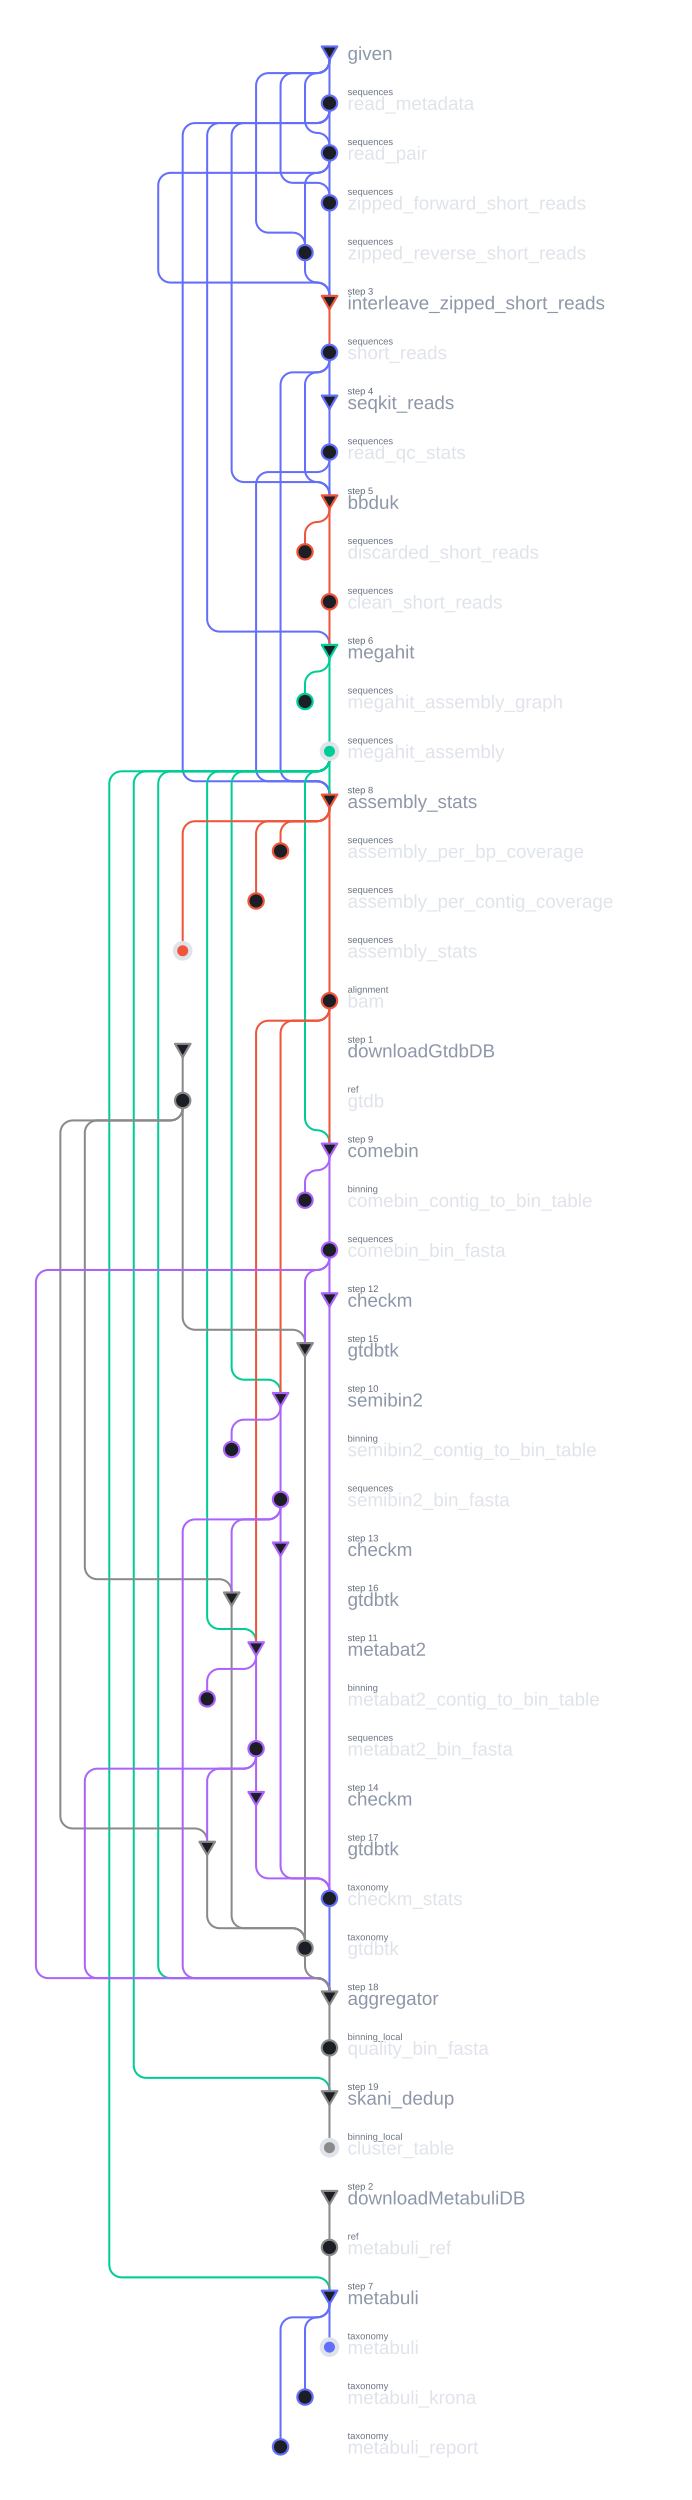
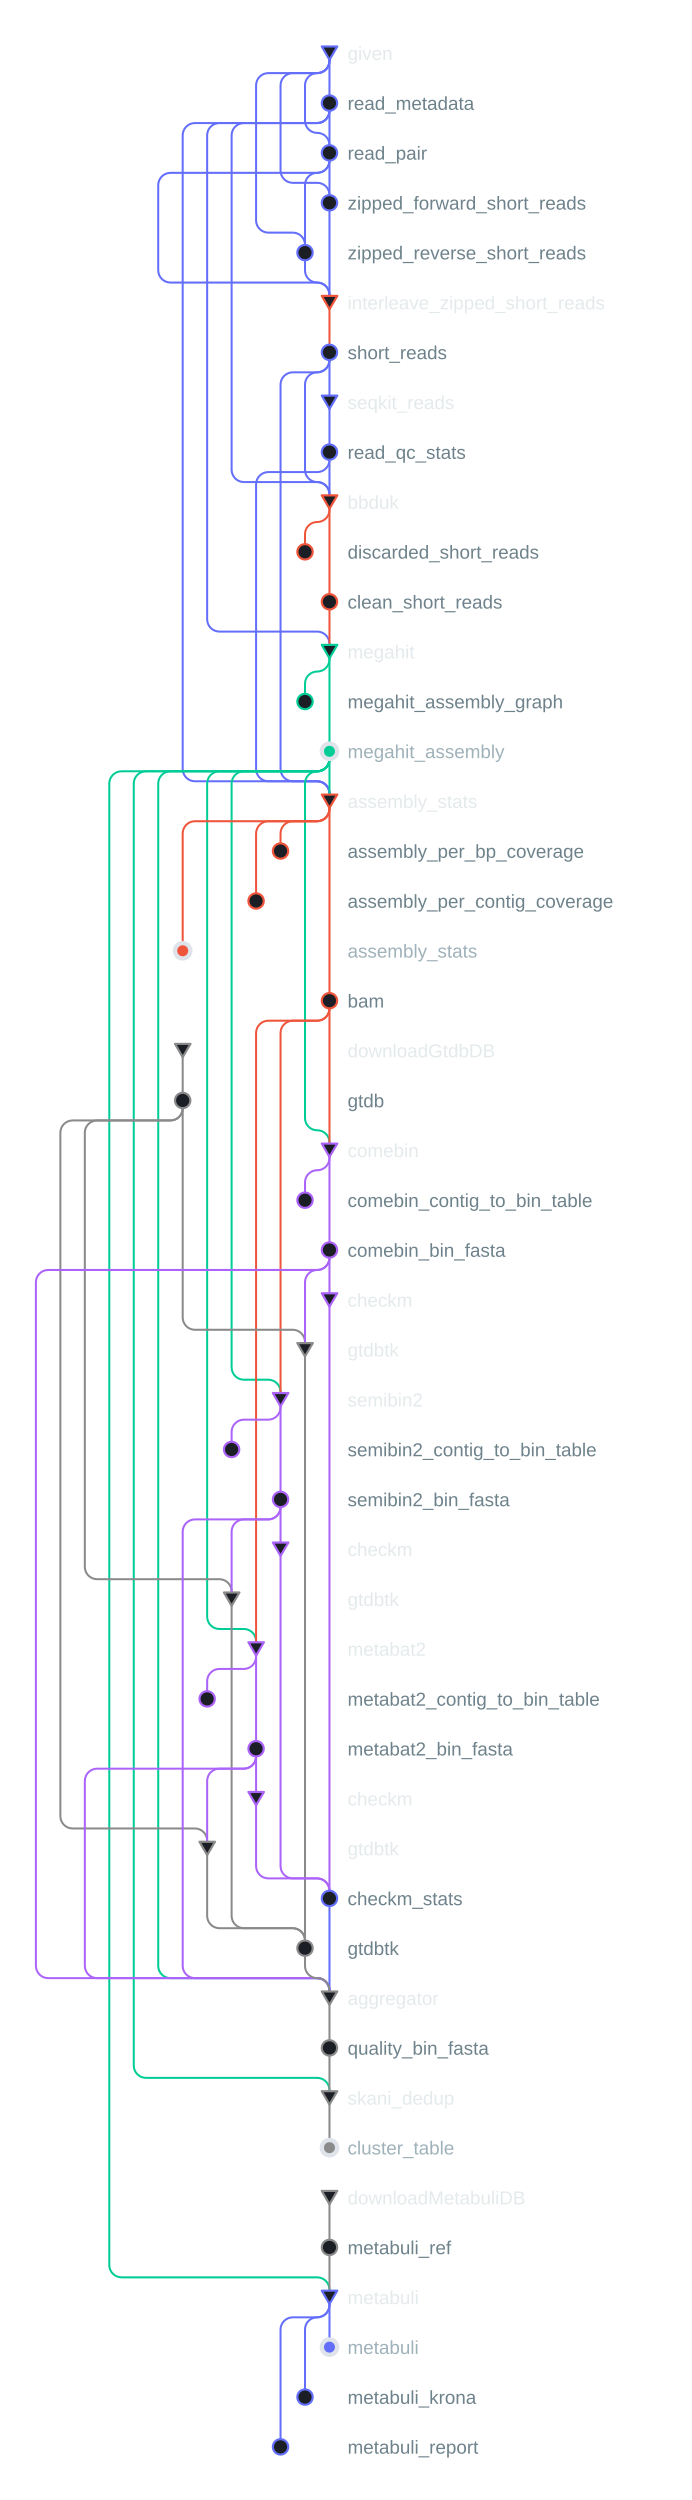
<svg xmlns="http://www.w3.org/2000/svg" width="478" height="1727" viewBox="0 0 478 1727">
  <g fill="none" stroke="#8D97A8" stroke-width="1.4" stroke-linejoin="round" stroke-linecap="round">
    <path d="M 227.6,41.3 L 227.6,65.8" stroke="#636EFA" />
    <path d="M 227.6,41.3 L 227.6,42.1 A 8.4,8.4 0 0 1 219.2,50.5 A 8.4,8.4 0 0 0 210.7,59.0 L 210.7,83.4 A 8.4,8.4 0 0 0 219.2,91.8 A 8.4,8.4 0 0 1 227.6,100.3 L 227.6,100.3" stroke="#636EFA" />
    <path d="M 227.6,41.3 L 227.6,42.1 A 8.5,8.5 0 0 1 219.2,50.5 L 202.3,50.5 A 8.5,8.5 0 0 0 193.8,59.0 L 193.8,117.8 A 8.5,8.5 0 0 0 202.3,126.3 L 219.2,126.3 A 8.4,8.4 0 0 1 227.6,134.7 L 227.6,134.7" stroke="#636EFA" />
    <path d="M 227.6,41.3 L 227.6,42.1 A 8.5,8.5 0 0 1 219.2,50.5 L 185.4,50.5 A 8.5,8.5 0 0 0 176.9,59.0 L 176.9,152.3 A 8.5,8.5 0 0 0 185.4,160.7 L 202.3,160.7 A 8.4,8.4 0 0 1 210.7,169.2 L 210.7,169.2" stroke="#636EFA" />
    <path d="M 227.6,76.5 L 227.6,100.3" stroke="#636EFA" />
    <path d="M 227.6,76.5 A 8.5,8.5 0 0 1 219.2,85.0 L 168.5,85.0 A 8.5,8.5 0 0 0 160.0,93.4 L 160.0,324.5 A 8.5,8.5 0 0 0 168.5,333.0 L 219.2,333.0 A 8.5,8.5 0 0 1 227.6,341.4 L 227.6,342.2" stroke="#636EFA" />
    <path d="M 227.6,76.5 A 8.5,8.5 0 0 1 219.2,85.0 L 151.6,85.0 A 8.5,8.5 0 0 0 143.1,93.4 L 143.1,427.9 A 8.5,8.5 0 0 0 151.6,436.3 L 219.2,436.3 A 8.5,8.5 0 0 1 227.6,444.8 L 227.6,445.5" stroke="#636EFA" />
    <path d="M 227.6,76.5 A 8.5,8.5 0 0 1 219.2,85.0 L 134.7,85.0 A 8.5,8.5 0 0 0 126.2,93.4 L 126.2,531.2 A 8.5,8.5 0 0 0 134.7,539.7 L 219.2,539.7 A 8.5,8.5 0 0 1 227.6,548.1 L 227.6,548.9" stroke="#636EFA" />
    <path d="M 227.6,111.0 L 227.6,134.7" stroke="#636EFA" />
    <path d="M 227.6,111.0 L 227.6,111.0 A 8.4,8.4 0 0 1 219.2,119.4 A 8.4,8.4 0 0 0 210.7,127.9 L 210.7,169.2" stroke="#636EFA" />
    <path d="M 227.6,111.0 A 8.5,8.5 0 0 1 219.2,119.4 L 117.8,119.4 A 8.5,8.5 0 0 0 109.3,127.9 L 109.3,186.7 A 8.5,8.5 0 0 0 117.8,195.2 L 219.2,195.2 A 8.5,8.5 0 0 1 227.6,203.6 L 227.6,204.4" stroke="#636EFA" />
    <path d="M 227.6,145.4 L 227.6,204.4" stroke="#636EFA" />
    <path d="M 210.7,179.9 L 210.7,186.7 A 8.4,8.4 0 0 0 219.2,195.2 A 8.4,8.4 0 0 1 227.6,203.6 L 227.6,204.4" stroke="#636EFA" />
    <path d="M 227.6,213.6 L 227.6,238.1" stroke="#EF553B" />
    <path d="M 227.6,248.8 L 227.6,273.3" stroke="#636EFA" />
    <path d="M 227.6,248.8 L 227.6,248.8 A 8.4,8.4 0 0 1 219.2,257.2 A 8.4,8.4 0 0 0 210.7,265.7 L 210.7,324.5 A 8.4,8.4 0 0 0 219.2,333.0 A 8.4,8.4 0 0 1 227.6,341.4 L 227.6,342.2" stroke="#636EFA" />
    <path d="M 227.6,248.8 L 227.6,248.8 A 8.5,8.5 0 0 1 219.2,257.2 L 202.3,257.2 A 8.5,8.5 0 0 0 193.8,265.7 L 193.8,531.2 A 8.5,8.5 0 0 0 202.3,539.7 L 219.2,539.7 A 8.5,8.5 0 0 1 227.6,548.1 L 227.6,548.9" stroke="#636EFA" />
    <path d="M 227.6,282.5 L 227.6,307.0" stroke="#636EFA" />
    <path d="M 227.6,317.7 L 227.6,342.2" stroke="#636EFA" />
    <path d="M 227.6,317.7 A 8.4,8.4 0 0 1 219.2,326.1 L 185.4,326.1 A 8.5,8.5 0 0 0 176.9,334.6 L 176.9,531.2 A 8.5,8.5 0 0 0 185.4,539.7 L 219.2,539.7 A 8.5,8.5 0 0 1 227.6,548.1 L 227.6,548.9" stroke="#636EFA" />
    <path d="M 227.6,351.4 L 227.6,410.3" stroke="#EF553B" />
    <path d="M 227.6,351.4 L 227.6,352.1 A 8.4,8.4 0 0 1 219.2,360.6 A 8.4,8.4 0 0 0 210.7,369.0 L 210.7,375.9" stroke="#EF553B" />
    <path d="M 227.6,421.0 L 227.6,445.5" stroke="#EF553B" />
    <path d="M 227.6,454.7 L 227.6,513.7" stroke="#00CC96" />
    <path d="M 227.6,454.7 L 227.6,455.5 A 8.4,8.4 0 0 1 219.2,463.9 A 8.4,8.4 0 0 0 210.7,472.4 L 210.7,479.2" stroke="#00CC96" />
    <path d="M 227.6,524.4 L 227.6,548.9" stroke="#00CC96" />
    <path d="M 227.6,524.4 A 8.4,8.4 0 0 1 219.2,532.8 L 219.2,532.8 A 8.5,8.5 0 0 0 210.7,541.3 L 210.7,772.4 A 8.4,8.4 0 0 0 219.2,780.8 A 8.4,8.4 0 0 1 227.6,789.3 L 227.6,790.0" stroke="#00CC96" />
    <path d="M 227.6,524.4 A 8.4,8.4 0 0 1 219.2,532.8 L 168.5,532.8 A 8.5,8.5 0 0 0 160.0,541.3 L 160.0,944.6 A 8.5,8.5 0 0 0 168.5,953.1 L 185.4,953.1 A 8.5,8.5 0 0 1 193.8,961.5 L 193.8,962.3" stroke="#00CC96" />
    <path d="M 227.6,524.4 A 8.4,8.4 0 0 1 219.2,532.8 L 151.6,532.8 A 8.5,8.5 0 0 0 143.1,541.3 L 143.1,1116.9 A 8.5,8.5 0 0 0 151.6,1125.3 L 168.5,1125.3 A 8.5,8.5 0 0 1 176.9,1133.8 L 176.9,1134.5" stroke="#00CC96" />
    <path d="M 227.6,524.4 A 8.4,8.4 0 0 1 219.2,532.8 L 117.8,532.8 A 8.5,8.5 0 0 0 109.3,541.3 L 109.3,1358.0 A 8.5,8.5 0 0 0 117.8,1366.5 L 219.2,1366.5 A 8.5,8.5 0 0 1 227.6,1374.9 L 227.6,1375.7" stroke="#00CC96" />
    <path d="M 227.6,524.4 A 8.4,8.4 0 0 1 219.2,532.8 L 100.9,532.8 A 8.5,8.5 0 0 0 92.4,541.3 L 92.4,1426.9 A 8.5,8.5 0 0 0 100.9,1435.4 L 219.2,1435.4 A 8.5,8.5 0 0 1 227.6,1443.8 L 227.6,1444.6" stroke="#00CC96" />
    <path d="M 227.6,524.4 A 8.4,8.4 0 0 1 219.2,532.8 L 84.0,532.8 A 8.5,8.5 0 0 0 75.5,541.3 L 75.5,1564.7 A 8.5,8.5 0 0 0 84.0,1573.2 L 219.2,1573.2 A 8.5,8.5 0 0 1 227.6,1581.6 L 227.6,1582.4" stroke="#00CC96" />
    <path d="M 227.6,558.1 L 227.6,685.9" stroke="#EF553B" />
    <path d="M 227.6,558.1 L 227.6,558.8 A 8.5,8.5 0 0 1 219.2,567.3 L 202.3,567.3 A 8.5,8.5 0 0 0 193.8,575.7 L 193.8,582.6" stroke="#EF553B" />
    <path d="M 227.6,558.1 L 227.6,558.8 A 8.5,8.5 0 0 1 219.2,567.3 L 185.4,567.3 A 8.5,8.5 0 0 0 176.9,575.7 L 176.9,617.0" stroke="#EF553B" />
    <path d="M 227.6,558.1 L 227.6,558.8 A 8.5,8.5 0 0 1 219.2,567.3 L 134.7,567.3 A 8.5,8.5 0 0 0 126.2,575.7 L 126.2,651.5" stroke="#EF553B" />
    <path d="M 227.6,696.6 L 227.6,790.0" stroke="#EF553B" />
    <path d="M 227.6,696.6 A 8.4,8.4 0 0 1 219.2,705.1 L 202.3,705.1 A 8.5,8.5 0 0 0 193.8,713.5 L 193.8,962.3" stroke="#EF553B" />
    <path d="M 227.6,696.6 A 8.4,8.4 0 0 1 219.2,705.1 L 185.4,705.1 A 8.5,8.5 0 0 0 176.9,713.5 L 176.9,1134.5" stroke="#EF553B" />
    <path d="M 126.2,730.3 L 126.2,754.8" stroke="#8A8A8A" />
    <path d="M 126.2,765.5 L 126.2,910.2 A 8.5,8.5 0 0 0 134.7,918.6 L 202.3,918.6 A 8.5,8.5 0 0 1 210.7,927.1 L 210.7,927.8" stroke="#8A8A8A" />
    <path d="M 126.2,765.5 A 8.4,8.4 0 0 1 117.8,774.0 L 67.1,774.0 A 8.5,8.5 0 0 0 58.6,782.4 L 58.6,1082.4 A 8.5,8.5 0 0 0 67.1,1090.9 L 151.6,1090.9 A 8.5,8.5 0 0 1 160.0,1099.3 L 160.0,1100.1" stroke="#8A8A8A" />
    <path d="M 126.2,765.5 A 8.4,8.4 0 0 1 117.8,774.0 L 50.2,774.0 A 8.5,8.5 0 0 0 41.7,782.4 L 41.7,1254.7 A 8.5,8.5 0 0 0 50.2,1263.1 L 134.7,1263.1 A 8.5,8.5 0 0 1 143.1,1271.6 L 143.1,1272.3" stroke="#8A8A8A" />
    <path d="M 227.6,799.2 L 227.6,858.2" stroke="#AB63FA" />
    <path d="M 227.6,799.2 L 227.6,800.0 A 8.4,8.4 0 0 1 219.2,808.4 A 8.4,8.4 0 0 0 210.7,816.9 L 210.7,823.7" stroke="#AB63FA" />
    <path d="M 227.6,868.9 L 227.6,893.4" stroke="#AB63FA" />
    <path d="M 227.6,868.9 A 8.4,8.4 0 0 1 219.2,877.3 L 219.2,877.3 A 8.5,8.5 0 0 0 210.7,885.8 L 210.7,927.8" stroke="#AB63FA" />
    <path d="M 227.6,868.9 A 8.4,8.4 0 0 1 219.2,877.3 L 33.3,877.3 A 8.5,8.5 0 0 0 24.8,885.8 L 24.8,1358.0 A 8.5,8.5 0 0 0 33.3,1366.5 L 219.2,1366.5 A 8.5,8.5 0 0 1 227.6,1374.9 L 227.6,1375.7" stroke="#AB63FA" />
    <path d="M 227.6,902.6 L 227.6,1306.0" stroke="#AB63FA" />
    <path d="M 210.7,937.0 L 210.7,1340.5" stroke="#8A8A8A" />
    <path d="M 193.8,971.5 L 193.8,1030.4" stroke="#AB63FA" />
    <path d="M 193.8,971.5 L 193.8,972.2 A 8.5,8.5 0 0 1 185.4,980.7 L 168.5,980.7 A 8.5,8.5 0 0 0 160.0,989.1 L 160.0,996.0" stroke="#AB63FA" />
    <path d="M 193.8,1041.1 L 193.8,1065.6" stroke="#AB63FA" />
    <path d="M 193.8,1041.1 A 8.5,8.5 0 0 1 185.4,1049.6 L 168.5,1049.6 A 8.5,8.5 0 0 0 160.0,1058.0 L 160.0,1100.1" stroke="#AB63FA" />
    <path d="M 193.8,1041.1 A 8.5,8.5 0 0 1 185.4,1049.6 L 134.7,1049.6 A 8.5,8.5 0 0 0 126.2,1058.0 L 126.2,1358.0 A 8.5,8.5 0 0 0 134.7,1366.5 L 219.2,1366.5 A 8.5,8.5 0 0 1 227.6,1374.9 L 227.6,1375.7" stroke="#AB63FA" />
    <path d="M 193.8,1074.8 L 193.8,1289.1 A 8.5,8.5 0 0 0 202.3,1297.6 L 219.2,1297.6 A 8.5,8.5 0 0 1 227.6,1306.0 L 227.6,1306.0" stroke="#AB63FA" />
    <path d="M 160.0,1109.3 L 160.0,1323.6 A 8.5,8.5 0 0 0 168.5,1332.0 L 202.3,1332.0 A 8.5,8.5 0 0 1 210.7,1340.5 L 210.7,1340.5" stroke="#8A8A8A" />
    <path d="M 176.9,1143.7 L 176.9,1202.7" stroke="#AB63FA" />
    <path d="M 176.9,1143.7 L 176.9,1144.5 A 8.5,8.5 0 0 1 168.5,1152.9 L 151.6,1152.9 A 8.5,8.5 0 0 0 143.1,1161.4 L 143.1,1168.2" stroke="#AB63FA" />
    <path d="M 176.9,1213.4 L 176.9,1237.9" stroke="#AB63FA" />
    <path d="M 176.9,1213.4 A 8.5,8.5 0 0 1 168.5,1221.8 L 151.6,1221.8 A 8.5,8.5 0 0 0 143.1,1230.3 L 143.1,1272.3" stroke="#AB63FA" />
    <path d="M 176.9,1213.4 A 8.5,8.5 0 0 1 168.5,1221.8 L 67.1,1221.8 A 8.5,8.5 0 0 0 58.6,1230.3 L 58.6,1358.0 A 8.5,8.5 0 0 0 67.1,1366.5 L 219.2,1366.5 A 8.5,8.5 0 0 1 227.6,1374.9 L 227.6,1375.7" stroke="#AB63FA" />
    <path d="M 176.9,1247.1 L 176.9,1289.1 A 8.5,8.5 0 0 0 185.4,1297.6 L 219.2,1297.6 A 8.5,8.5 0 0 1 227.6,1306.0 L 227.6,1306.0" stroke="#AB63FA" />
    <path d="M 143.1,1281.5 L 143.1,1323.6 A 8.5,8.5 0 0 0 151.6,1332.0 L 202.3,1332.0 A 8.5,8.5 0 0 1 210.7,1340.5 L 210.7,1340.5" stroke="#8A8A8A" />
    <path d="M 227.6,1316.7 L 227.6,1375.7" stroke="#636EFA" />
    <path d="M 210.7,1351.2 L 210.7,1358.0 A 8.4,8.4 0 0 0 219.2,1366.5 A 8.4,8.4 0 0 1 227.6,1374.9 L 227.6,1375.7" stroke="#8A8A8A" />
    <path d="M 227.6,1384.9 L 227.6,1409.4" stroke="#8A8A8A" />
    <path d="M 227.6,1420.1 L 227.6,1444.6" stroke="#8A8A8A" />
    <path d="M 227.6,1453.8 L 227.6,1478.3" stroke="#8A8A8A" />
    <path d="M 227.6,1522.7 L 227.6,1547.2" stroke="#8A8A8A" />
    <path d="M 227.6,1557.9 L 227.6,1582.4" stroke="#8A8A8A" />
    <path d="M 227.6,1591.6 L 227.6,1616.1" stroke="#636EFA" />
    <path d="M 227.6,1591.6 L 227.6,1592.3 A 8.4,8.4 0 0 1 219.2,1600.8 A 8.4,8.4 0 0 0 210.7,1609.2 L 210.7,1650.5" stroke="#636EFA" />
    <path d="M 227.6,1591.6 L 227.6,1592.3 A 8.5,8.5 0 0 1 219.2,1600.8 L 202.3,1600.8 A 8.5,8.5 0 0 0 193.8,1609.2 L 193.8,1685.0" stroke="#636EFA" />
  </g>
  <g>
    <polygon points="222.3,32.1 233.0,32.1 227.6,41.3" fill="#1B1E24" stroke="#636EFA" stroke-width="1.5" stroke-linejoin="round" />
-     <text x="240.1" y="41.4" font-family="Arial" font-size="13" fill="#8D97A8" text-anchor="start">given</text>
+     <text x="240.1" y="41.4" font-family="Arial" font-size="13" fill="#E4EAEC" text-anchor="start">given</text>
  </g>
  <g>
    <circle cx="227.6" cy="71.2" r="5.3" fill="#1B1E24" stroke="#636EFA" stroke-width="1.5" />
-     <text x="240.1" y="65.7" font-family="Arial" font-size="6.5" fill="#6B7484" text-anchor="start">sequences</text>
-     <text x="240.1" y="75.9" font-family="Arial" font-size="13" fill="#DFE3EA" text-anchor="start">read_metadata</text>
+     <text x="240.1" y="75.9" font-family="Arial" font-size="13" fill="#6E828B" text-anchor="start">read_metadata</text>
  </g>
  <g>
    <circle cx="227.6" cy="105.6" r="5.3" fill="#1B1E24" stroke="#636EFA" stroke-width="1.5" />
-     <text x="240.1" y="100.2" font-family="Arial" font-size="6.5" fill="#6B7484" text-anchor="start">sequences</text>
-     <text x="240.1" y="110.3" font-family="Arial" font-size="13" fill="#DFE3EA" text-anchor="start">read_pair</text>
+     <text x="240.1" y="110.3" font-family="Arial" font-size="13" fill="#6E828B" text-anchor="start">read_pair</text>
  </g>
  <g>
    <circle cx="227.6" cy="140.1" r="5.3" fill="#1B1E24" stroke="#636EFA" stroke-width="1.5" />
-     <text x="240.1" y="134.6" font-family="Arial" font-size="6.5" fill="#6B7484" text-anchor="start">sequences</text>
-     <text x="240.1" y="144.8" font-family="Arial" font-size="13" fill="#DFE3EA" text-anchor="start">zipped_forward_short_reads</text>
+     <text x="240.1" y="144.8" font-family="Arial" font-size="13" fill="#6E828B" text-anchor="start">zipped_forward_short_reads</text>
  </g>
  <g>
    <circle cx="210.7" cy="174.5" r="5.3" fill="#1B1E24" stroke="#636EFA" stroke-width="1.5" />
-     <text x="240.1" y="169.1" font-family="Arial" font-size="6.5" fill="#6B7484" text-anchor="start">sequences</text>
-     <text x="240.1" y="179.2" font-family="Arial" font-size="13" fill="#DFE3EA" text-anchor="start">zipped_reverse_short_reads</text>
+     <text x="240.1" y="179.2" font-family="Arial" font-size="13" fill="#6E828B" text-anchor="start">zipped_reverse_short_reads</text>
  </g>
  <g>
    <polygon points="222.3,204.4 233.0,204.4 227.6,213.6" fill="#1B1E24" stroke="#EF553B" stroke-width="1.5" stroke-linejoin="round" />
-     <text x="240.1" y="203.5" font-family="Arial" font-size="6.5" fill="#5F6877" text-anchor="start">step 3</text>
-     <text x="240.1" y="213.7" font-family="Arial" font-size="13" fill="#8D97A8" text-anchor="start">interleave_zipped_short_reads</text>
+     <text x="240.1" y="213.7" font-family="Arial" font-size="13" fill="#E4EAEC" text-anchor="start">interleave_zipped_short_reads</text>
  </g>
  <g>
    <circle cx="227.6" cy="243.4" r="5.3" fill="#1B1E24" stroke="#636EFA" stroke-width="1.5" />
-     <text x="240.1" y="238.0" font-family="Arial" font-size="6.5" fill="#6B7484" text-anchor="start">sequences</text>
-     <text x="240.1" y="248.1" font-family="Arial" font-size="13" fill="#DFE3EA" text-anchor="start">short_reads</text>
+     <text x="240.1" y="248.1" font-family="Arial" font-size="13" fill="#6E828B" text-anchor="start">short_reads</text>
  </g>
  <g>
    <polygon points="222.3,273.3 233.0,273.3 227.6,282.5" fill="#1B1E24" stroke="#636EFA" stroke-width="1.5" stroke-linejoin="round" />
-     <text x="240.1" y="272.4" font-family="Arial" font-size="6.5" fill="#5F6877" text-anchor="start">step 4</text>
-     <text x="240.1" y="282.6" font-family="Arial" font-size="13" fill="#8D97A8" text-anchor="start">seqkit_reads</text>
+     <text x="240.1" y="282.6" font-family="Arial" font-size="13" fill="#E4EAEC" text-anchor="start">seqkit_reads</text>
  </g>
  <g>
    <circle cx="227.6" cy="312.3" r="5.3" fill="#1B1E24" stroke="#636EFA" stroke-width="1.5" />
-     <text x="240.1" y="306.9" font-family="Arial" font-size="6.5" fill="#6B7484" text-anchor="start">sequences</text>
-     <text x="240.1" y="317.0" font-family="Arial" font-size="13" fill="#DFE3EA" text-anchor="start">read_qc_stats</text>
+     <text x="240.1" y="317.0" font-family="Arial" font-size="13" fill="#6E828B" text-anchor="start">read_qc_stats</text>
  </g>
  <g>
    <polygon points="222.3,342.2 233.0,342.2 227.6,351.4" fill="#1B1E24" stroke="#EF553B" stroke-width="1.5" stroke-linejoin="round" />
-     <text x="240.1" y="341.3" font-family="Arial" font-size="6.5" fill="#5F6877" text-anchor="start">step 5</text>
-     <text x="240.1" y="351.5" font-family="Arial" font-size="13" fill="#8D97A8" text-anchor="start">bbduk</text>
+     <text x="240.1" y="351.5" font-family="Arial" font-size="13" fill="#E4EAEC" text-anchor="start">bbduk</text>
  </g>
  <g>
    <circle cx="210.7" cy="381.2" r="5.3" fill="#1B1E24" stroke="#EF553B" stroke-width="1.5" />
-     <text x="240.1" y="375.8" font-family="Arial" font-size="6.5" fill="#6B7484" text-anchor="start">sequences</text>
-     <text x="240.1" y="385.9" font-family="Arial" font-size="13" fill="#DFE3EA" text-anchor="start">discarded_short_reads</text>
+     <text x="240.1" y="385.9" font-family="Arial" font-size="13" fill="#6E828B" text-anchor="start">discarded_short_reads</text>
  </g>
  <g>
    <circle cx="227.6" cy="415.7" r="5.3" fill="#1B1E24" stroke="#EF553B" stroke-width="1.5" />
-     <text x="240.1" y="410.2" font-family="Arial" font-size="6.5" fill="#6B7484" text-anchor="start">sequences</text>
-     <text x="240.1" y="420.4" font-family="Arial" font-size="13" fill="#DFE3EA" text-anchor="start">clean_short_reads</text>
+     <text x="240.1" y="420.4" font-family="Arial" font-size="13" fill="#6E828B" text-anchor="start">clean_short_reads</text>
  </g>
  <g>
    <polygon points="222.3,445.5 233.0,445.5 227.6,454.7" fill="#1B1E24" stroke="#00CC96" stroke-width="1.5" stroke-linejoin="round" />
-     <text x="240.1" y="444.7" font-family="Arial" font-size="6.5" fill="#5F6877" text-anchor="start">step 6</text>
-     <text x="240.1" y="454.8" font-family="Arial" font-size="13" fill="#8D97A8" text-anchor="start">megahit</text>
+     <text x="240.1" y="454.8" font-family="Arial" font-size="13" fill="#E4EAEC" text-anchor="start">megahit</text>
  </g>
  <g>
    <circle cx="210.7" cy="484.6" r="5.3" fill="#1B1E24" stroke="#00CC96" stroke-width="1.5" />
-     <text x="240.1" y="479.1" font-family="Arial" font-size="6.5" fill="#6B7484" text-anchor="start">sequences</text>
-     <text x="240.1" y="489.3" font-family="Arial" font-size="13" fill="#DFE3EA" text-anchor="start">megahit_assembly_graph</text>
+     <text x="240.1" y="489.3" font-family="Arial" font-size="13" fill="#6E828B" text-anchor="start">megahit_assembly_graph</text>
  </g>
  <g>
    <circle cx="227.6" cy="519.0" r="5.3" fill="#00CC96" stroke="#DFE3EA" stroke-width="3.0" />
-     <text x="240.1" y="513.6" font-family="Arial" font-size="6.5" fill="#6B7484" text-anchor="start">sequences</text>
-     <text x="240.1" y="523.7" font-family="Arial" font-size="13" fill="#DFE3EA" text-anchor="start">megahit_assembly</text>
+     <text x="240.1" y="523.7" font-family="Arial" font-size="13" fill="#9FB1B9" text-anchor="start">megahit_assembly</text>
  </g>
  <g>
    <polygon points="222.3,548.9 233.0,548.9 227.6,558.1" fill="#1B1E24" stroke="#EF553B" stroke-width="1.5" stroke-linejoin="round" />
-     <text x="240.1" y="548.0" font-family="Arial" font-size="6.5" fill="#5F6877" text-anchor="start">step 8</text>
-     <text x="240.1" y="558.2" font-family="Arial" font-size="13" fill="#8D97A8" text-anchor="start">assembly_stats</text>
+     <text x="240.1" y="558.2" font-family="Arial" font-size="13" fill="#E4EAEC" text-anchor="start">assembly_stats</text>
  </g>
  <g>
    <circle cx="193.8" cy="587.9" r="5.3" fill="#1B1E24" stroke="#EF553B" stroke-width="1.5" />
-     <text x="240.1" y="582.5" font-family="Arial" font-size="6.5" fill="#6B7484" text-anchor="start">sequences</text>
-     <text x="240.1" y="592.6" font-family="Arial" font-size="13" fill="#DFE3EA" text-anchor="start">assembly_per_bp_coverage</text>
+     <text x="240.1" y="592.6" font-family="Arial" font-size="13" fill="#6E828B" text-anchor="start">assembly_per_bp_coverage</text>
  </g>
  <g>
    <circle cx="176.9" cy="622.4" r="5.3" fill="#1B1E24" stroke="#EF553B" stroke-width="1.5" />
-     <text x="240.1" y="616.9" font-family="Arial" font-size="6.5" fill="#6B7484" text-anchor="start">sequences</text>
-     <text x="240.1" y="627.1" font-family="Arial" font-size="13" fill="#DFE3EA" text-anchor="start">assembly_per_contig_coverage</text>
+     <text x="240.1" y="627.1" font-family="Arial" font-size="13" fill="#6E828B" text-anchor="start">assembly_per_contig_coverage</text>
  </g>
  <g>
    <circle cx="126.2" cy="656.8" r="5.3" fill="#EF553B" stroke="#DFE3EA" stroke-width="3.0" />
-     <text x="240.1" y="651.4" font-family="Arial" font-size="6.5" fill="#6B7484" text-anchor="start">sequences</text>
-     <text x="240.1" y="661.5" font-family="Arial" font-size="13" fill="#DFE3EA" text-anchor="start">assembly_stats</text>
+     <text x="240.1" y="661.5" font-family="Arial" font-size="13" fill="#9FB1B9" text-anchor="start">assembly_stats</text>
  </g>
  <g>
    <circle cx="227.6" cy="691.3" r="5.3" fill="#1B1E24" stroke="#EF553B" stroke-width="1.5" />
-     <text x="240.1" y="685.8" font-family="Arial" font-size="6.5" fill="#6B7484" text-anchor="start">alignment</text>
-     <text x="240.1" y="696.0" font-family="Arial" font-size="13" fill="#DFE3EA" text-anchor="start">bam</text>
+     <text x="240.1" y="696.0" font-family="Arial" font-size="13" fill="#6E828B" text-anchor="start">bam</text>
  </g>
  <g>
    <polygon points="120.9,721.1 131.6,721.1 126.2,730.3" fill="#1B1E24" stroke="#8A8A8A" stroke-width="1.5" stroke-linejoin="round" />
-     <text x="240.1" y="720.3" font-family="Arial" font-size="6.5" fill="#5F6877" text-anchor="start">step 1</text>
-     <text x="240.1" y="730.4" font-family="Arial" font-size="13" fill="#8D97A8" text-anchor="start">downloadGtdbDB</text>
+     <text x="240.1" y="730.4" font-family="Arial" font-size="13" fill="#E4EAEC" text-anchor="start">downloadGtdbDB</text>
  </g>
  <g>
    <circle cx="126.2" cy="760.2" r="5.3" fill="#1B1E24" stroke="#8A8A8A" stroke-width="1.5" />
-     <text x="240.1" y="754.7" font-family="Arial" font-size="6.5" fill="#6B7484" text-anchor="start">ref</text>
-     <text x="240.1" y="764.9" font-family="Arial" font-size="13" fill="#DFE3EA" text-anchor="start">gtdb</text>
+     <text x="240.1" y="764.9" font-family="Arial" font-size="13" fill="#6E828B" text-anchor="start">gtdb</text>
  </g>
  <g>
    <polygon points="222.3,790.0 233.0,790.0 227.6,799.2" fill="#1B1E24" stroke="#AB63FA" stroke-width="1.5" stroke-linejoin="round" />
-     <text x="240.1" y="789.2" font-family="Arial" font-size="6.5" fill="#5F6877" text-anchor="start">step 9</text>
-     <text x="240.1" y="799.3" font-family="Arial" font-size="13" fill="#8D97A8" text-anchor="start">comebin</text>
+     <text x="240.1" y="799.3" font-family="Arial" font-size="13" fill="#E4EAEC" text-anchor="start">comebin</text>
  </g>
  <g>
    <circle cx="210.7" cy="829.1" r="5.3" fill="#1B1E24" stroke="#AB63FA" stroke-width="1.5" />
-     <text x="240.1" y="823.6" font-family="Arial" font-size="6.5" fill="#6B7484" text-anchor="start">binning</text>
-     <text x="240.1" y="833.8" font-family="Arial" font-size="13" fill="#DFE3EA" text-anchor="start">comebin_contig_to_bin_table</text>
+     <text x="240.1" y="833.8" font-family="Arial" font-size="13" fill="#6E828B" text-anchor="start">comebin_contig_to_bin_table</text>
  </g>
  <g>
    <circle cx="227.6" cy="863.5" r="5.3" fill="#1B1E24" stroke="#AB63FA" stroke-width="1.5" />
-     <text x="240.1" y="858.1" font-family="Arial" font-size="6.5" fill="#6B7484" text-anchor="start">sequences</text>
-     <text x="240.1" y="868.2" font-family="Arial" font-size="13" fill="#DFE3EA" text-anchor="start">comebin_bin_fasta</text>
+     <text x="240.1" y="868.2" font-family="Arial" font-size="13" fill="#6E828B" text-anchor="start">comebin_bin_fasta</text>
  </g>
  <g>
    <polygon points="222.3,893.4 233.0,893.4 227.6,902.6" fill="#1B1E24" stroke="#AB63FA" stroke-width="1.5" stroke-linejoin="round" />
-     <text x="240.1" y="892.5" font-family="Arial" font-size="6.5" fill="#5F6877" text-anchor="start">step 12</text>
-     <text x="240.1" y="902.7" font-family="Arial" font-size="13" fill="#8D97A8" text-anchor="start">checkm</text>
+     <text x="240.1" y="902.7" font-family="Arial" font-size="13" fill="#E4EAEC" text-anchor="start">checkm</text>
  </g>
  <g>
    <polygon points="205.4,927.8 216.1,927.8 210.7,937.0" fill="#1B1E24" stroke="#8A8A8A" stroke-width="1.5" stroke-linejoin="round" />
-     <text x="240.1" y="927.0" font-family="Arial" font-size="6.5" fill="#5F6877" text-anchor="start">step 15</text>
-     <text x="240.1" y="937.1" font-family="Arial" font-size="13" fill="#8D97A8" text-anchor="start">gtdbtk</text>
+     <text x="240.1" y="937.1" font-family="Arial" font-size="13" fill="#E4EAEC" text-anchor="start">gtdbtk</text>
  </g>
  <g>
    <polygon points="188.5,962.3 199.2,962.3 193.8,971.5" fill="#1B1E24" stroke="#AB63FA" stroke-width="1.5" stroke-linejoin="round" />
-     <text x="240.1" y="961.4" font-family="Arial" font-size="6.5" fill="#5F6877" text-anchor="start">step 10</text>
-     <text x="240.1" y="971.6" font-family="Arial" font-size="13" fill="#8D97A8" text-anchor="start">semibin2</text>
+     <text x="240.1" y="971.6" font-family="Arial" font-size="13" fill="#E4EAEC" text-anchor="start">semibin2</text>
  </g>
  <g>
    <circle cx="160.0" cy="1001.3" r="5.3" fill="#1B1E24" stroke="#AB63FA" stroke-width="1.5" />
-     <text x="240.1" y="995.9" font-family="Arial" font-size="6.5" fill="#6B7484" text-anchor="start">binning</text>
-     <text x="240.1" y="1006.0" font-family="Arial" font-size="13" fill="#DFE3EA" text-anchor="start">semibin2_contig_to_bin_table</text>
+     <text x="240.1" y="1006.0" font-family="Arial" font-size="13" fill="#6E828B" text-anchor="start">semibin2_contig_to_bin_table</text>
  </g>
  <g>
    <circle cx="193.8" cy="1035.8" r="5.3" fill="#1B1E24" stroke="#AB63FA" stroke-width="1.5" />
-     <text x="240.1" y="1030.3" font-family="Arial" font-size="6.5" fill="#6B7484" text-anchor="start">sequences</text>
-     <text x="240.1" y="1040.5" font-family="Arial" font-size="13" fill="#DFE3EA" text-anchor="start">semibin2_bin_fasta</text>
+     <text x="240.1" y="1040.5" font-family="Arial" font-size="13" fill="#6E828B" text-anchor="start">semibin2_bin_fasta</text>
  </g>
  <g>
    <polygon points="188.5,1065.6 199.2,1065.6 193.8,1074.8" fill="#1B1E24" stroke="#AB63FA" stroke-width="1.5" stroke-linejoin="round" />
-     <text x="240.1" y="1064.8" font-family="Arial" font-size="6.5" fill="#5F6877" text-anchor="start">step 13</text>
-     <text x="240.1" y="1074.9" font-family="Arial" font-size="13" fill="#8D97A8" text-anchor="start">checkm</text>
+     <text x="240.1" y="1074.9" font-family="Arial" font-size="13" fill="#E4EAEC" text-anchor="start">checkm</text>
  </g>
  <g>
    <polygon points="154.7,1100.1 165.4,1100.1 160.0,1109.3" fill="#1B1E24" stroke="#8A8A8A" stroke-width="1.5" stroke-linejoin="round" />
-     <text x="240.1" y="1099.2" font-family="Arial" font-size="6.5" fill="#5F6877" text-anchor="start">step 16</text>
-     <text x="240.1" y="1109.4" font-family="Arial" font-size="13" fill="#8D97A8" text-anchor="start">gtdbtk</text>
+     <text x="240.1" y="1109.4" font-family="Arial" font-size="13" fill="#E4EAEC" text-anchor="start">gtdbtk</text>
  </g>
  <g>
    <polygon points="171.6,1134.5 182.3,1134.5 176.9,1143.7" fill="#1B1E24" stroke="#AB63FA" stroke-width="1.5" stroke-linejoin="round" />
-     <text x="240.1" y="1133.7" font-family="Arial" font-size="6.5" fill="#5F6877" text-anchor="start">step 11</text>
-     <text x="240.1" y="1143.8" font-family="Arial" font-size="13" fill="#8D97A8" text-anchor="start">metabat2</text>
+     <text x="240.1" y="1143.8" font-family="Arial" font-size="13" fill="#E4EAEC" text-anchor="start">metabat2</text>
  </g>
  <g>
    <circle cx="143.1" cy="1173.6" r="5.3" fill="#1B1E24" stroke="#AB63FA" stroke-width="1.5" />
-     <text x="240.1" y="1168.1" font-family="Arial" font-size="6.5" fill="#6B7484" text-anchor="start">binning</text>
-     <text x="240.1" y="1178.3" font-family="Arial" font-size="13" fill="#DFE3EA" text-anchor="start">metabat2_contig_to_bin_table</text>
+     <text x="240.1" y="1178.3" font-family="Arial" font-size="13" fill="#6E828B" text-anchor="start">metabat2_contig_to_bin_table</text>
  </g>
  <g>
    <circle cx="176.9" cy="1208.0" r="5.3" fill="#1B1E24" stroke="#AB63FA" stroke-width="1.5" />
-     <text x="240.1" y="1202.6" font-family="Arial" font-size="6.5" fill="#6B7484" text-anchor="start">sequences</text>
-     <text x="240.1" y="1212.7" font-family="Arial" font-size="13" fill="#DFE3EA" text-anchor="start">metabat2_bin_fasta</text>
+     <text x="240.1" y="1212.7" font-family="Arial" font-size="13" fill="#6E828B" text-anchor="start">metabat2_bin_fasta</text>
  </g>
  <g>
    <polygon points="171.6,1237.9 182.3,1237.9 176.9,1247.1" fill="#1B1E24" stroke="#AB63FA" stroke-width="1.5" stroke-linejoin="round" />
-     <text x="240.1" y="1237.0" font-family="Arial" font-size="6.5" fill="#5F6877" text-anchor="start">step 14</text>
-     <text x="240.1" y="1247.2" font-family="Arial" font-size="13" fill="#8D97A8" text-anchor="start">checkm</text>
+     <text x="240.1" y="1247.2" font-family="Arial" font-size="13" fill="#E4EAEC" text-anchor="start">checkm</text>
  </g>
  <g>
    <polygon points="137.8,1272.3 148.5,1272.3 143.1,1281.5" fill="#1B1E24" stroke="#8A8A8A" stroke-width="1.5" stroke-linejoin="round" />
-     <text x="240.1" y="1271.5" font-family="Arial" font-size="6.5" fill="#5F6877" text-anchor="start">step 17</text>
-     <text x="240.1" y="1281.6" font-family="Arial" font-size="13" fill="#8D97A8" text-anchor="start">gtdbtk</text>
+     <text x="240.1" y="1281.6" font-family="Arial" font-size="13" fill="#E4EAEC" text-anchor="start">gtdbtk</text>
  </g>
  <g>
    <circle cx="227.6" cy="1311.4" r="5.3" fill="#1B1E24" stroke="#636EFA" stroke-width="1.5" />
-     <text x="240.1" y="1305.9" font-family="Arial" font-size="6.5" fill="#6B7484" text-anchor="start">taxonomy</text>
-     <text x="240.1" y="1316.1" font-family="Arial" font-size="13" fill="#DFE3EA" text-anchor="start">checkm_stats</text>
+     <text x="240.1" y="1316.1" font-family="Arial" font-size="13" fill="#6E828B" text-anchor="start">checkm_stats</text>
  </g>
  <g>
    <circle cx="210.7" cy="1345.8" r="5.3" fill="#1B1E24" stroke="#8A8A8A" stroke-width="1.5" />
-     <text x="240.1" y="1340.4" font-family="Arial" font-size="6.5" fill="#6B7484" text-anchor="start">taxonomy</text>
-     <text x="240.1" y="1350.5" font-family="Arial" font-size="13" fill="#DFE3EA" text-anchor="start">gtdbtk</text>
+     <text x="240.1" y="1350.5" font-family="Arial" font-size="13" fill="#6E828B" text-anchor="start">gtdbtk</text>
  </g>
  <g>
    <polygon points="222.3,1375.7 233.0,1375.7 227.6,1384.9" fill="#1B1E24" stroke="#8A8A8A" stroke-width="1.5" stroke-linejoin="round" />
-     <text x="240.1" y="1374.8" font-family="Arial" font-size="6.5" fill="#5F6877" text-anchor="start">step 18</text>
-     <text x="240.1" y="1385.0" font-family="Arial" font-size="13" fill="#8D97A8" text-anchor="start">aggregator</text>
+     <text x="240.1" y="1385.0" font-family="Arial" font-size="13" fill="#E4EAEC" text-anchor="start">aggregator</text>
  </g>
  <g>
    <circle cx="227.6" cy="1414.7" r="5.3" fill="#1B1E24" stroke="#8A8A8A" stroke-width="1.5" />
-     <text x="240.1" y="1409.3" font-family="Arial" font-size="6.5" fill="#6B7484" text-anchor="start">binning_local</text>
-     <text x="240.1" y="1419.4" font-family="Arial" font-size="13" fill="#DFE3EA" text-anchor="start">quality_bin_fasta</text>
+     <text x="240.1" y="1419.4" font-family="Arial" font-size="13" fill="#6E828B" text-anchor="start">quality_bin_fasta</text>
  </g>
  <g>
    <polygon points="222.3,1444.6 233.0,1444.6 227.6,1453.8" fill="#1B1E24" stroke="#8A8A8A" stroke-width="1.5" stroke-linejoin="round" />
-     <text x="240.1" y="1443.7" font-family="Arial" font-size="6.5" fill="#5F6877" text-anchor="start">step 19</text>
-     <text x="240.1" y="1453.9" font-family="Arial" font-size="13" fill="#8D97A8" text-anchor="start">skani_dedup</text>
+     <text x="240.1" y="1453.9" font-family="Arial" font-size="13" fill="#E4EAEC" text-anchor="start">skani_dedup</text>
  </g>
  <g>
    <circle cx="227.6" cy="1483.6" r="5.3" fill="#8A8A8A" stroke="#DFE3EA" stroke-width="3.0" />
-     <text x="240.1" y="1478.2" font-family="Arial" font-size="6.5" fill="#6B7484" text-anchor="start">binning_local</text>
-     <text x="240.1" y="1488.3" font-family="Arial" font-size="13" fill="#DFE3EA" text-anchor="start">cluster_table</text>
+     <text x="240.1" y="1488.3" font-family="Arial" font-size="13" fill="#9FB1B9" text-anchor="start">cluster_table</text>
  </g>
  <g>
    <polygon points="222.3,1513.5 233.0,1513.5 227.6,1522.7" fill="#1B1E24" stroke="#8A8A8A" stroke-width="1.5" stroke-linejoin="round" />
-     <text x="240.1" y="1512.6" font-family="Arial" font-size="6.5" fill="#5F6877" text-anchor="start">step 2</text>
-     <text x="240.1" y="1522.8" font-family="Arial" font-size="13" fill="#8D97A8" text-anchor="start">downloadMetabuliDB</text>
+     <text x="240.1" y="1522.8" font-family="Arial" font-size="13" fill="#E4EAEC" text-anchor="start">downloadMetabuliDB</text>
  </g>
  <g>
    <circle cx="227.6" cy="1552.5" r="5.3" fill="#1B1E24" stroke="#8A8A8A" stroke-width="1.5" />
-     <text x="240.1" y="1547.1" font-family="Arial" font-size="6.5" fill="#6B7484" text-anchor="start">ref</text>
-     <text x="240.1" y="1557.2" font-family="Arial" font-size="13" fill="#DFE3EA" text-anchor="start">metabuli_ref</text>
+     <text x="240.1" y="1557.2" font-family="Arial" font-size="13" fill="#6E828B" text-anchor="start">metabuli_ref</text>
  </g>
  <g>
    <polygon points="222.3,1582.4 233.0,1582.4 227.6,1591.6" fill="#1B1E24" stroke="#636EFA" stroke-width="1.5" stroke-linejoin="round" />
-     <text x="240.1" y="1581.5" font-family="Arial" font-size="6.5" fill="#5F6877" text-anchor="start">step 7</text>
-     <text x="240.1" y="1591.7" font-family="Arial" font-size="13" fill="#8D97A8" text-anchor="start">metabuli</text>
+     <text x="240.1" y="1591.7" font-family="Arial" font-size="13" fill="#E4EAEC" text-anchor="start">metabuli</text>
  </g>
  <g>
    <circle cx="227.6" cy="1621.4" r="5.3" fill="#636EFA" stroke="#DFE3EA" stroke-width="3.0" />
-     <text x="240.1" y="1616.0" font-family="Arial" font-size="6.5" fill="#6B7484" text-anchor="start">taxonomy</text>
-     <text x="240.1" y="1626.1" font-family="Arial" font-size="13" fill="#DFE3EA" text-anchor="start">metabuli</text>
+     <text x="240.1" y="1626.1" font-family="Arial" font-size="13" fill="#9FB1B9" text-anchor="start">metabuli</text>
  </g>
  <g>
    <circle cx="210.7" cy="1655.9" r="5.3" fill="#1B1E24" stroke="#636EFA" stroke-width="1.5" />
-     <text x="240.1" y="1650.4" font-family="Arial" font-size="6.5" fill="#6B7484" text-anchor="start">taxonomy</text>
-     <text x="240.1" y="1660.6" font-family="Arial" font-size="13" fill="#DFE3EA" text-anchor="start">metabuli_krona</text>
+     <text x="240.1" y="1660.6" font-family="Arial" font-size="13" fill="#6E828B" text-anchor="start">metabuli_krona</text>
  </g>
  <g>
    <circle cx="193.8" cy="1690.3" r="5.3" fill="#1B1E24" stroke="#636EFA" stroke-width="1.5" />
-     <text x="240.1" y="1684.9" font-family="Arial" font-size="6.5" fill="#6B7484" text-anchor="start">taxonomy</text>
-     <text x="240.1" y="1695.0" font-family="Arial" font-size="13" fill="#DFE3EA" text-anchor="start">metabuli_report</text>
+     <text x="240.1" y="1695.0" font-family="Arial" font-size="13" fill="#6E828B" text-anchor="start">metabuli_report</text>
  </g>
</svg>
